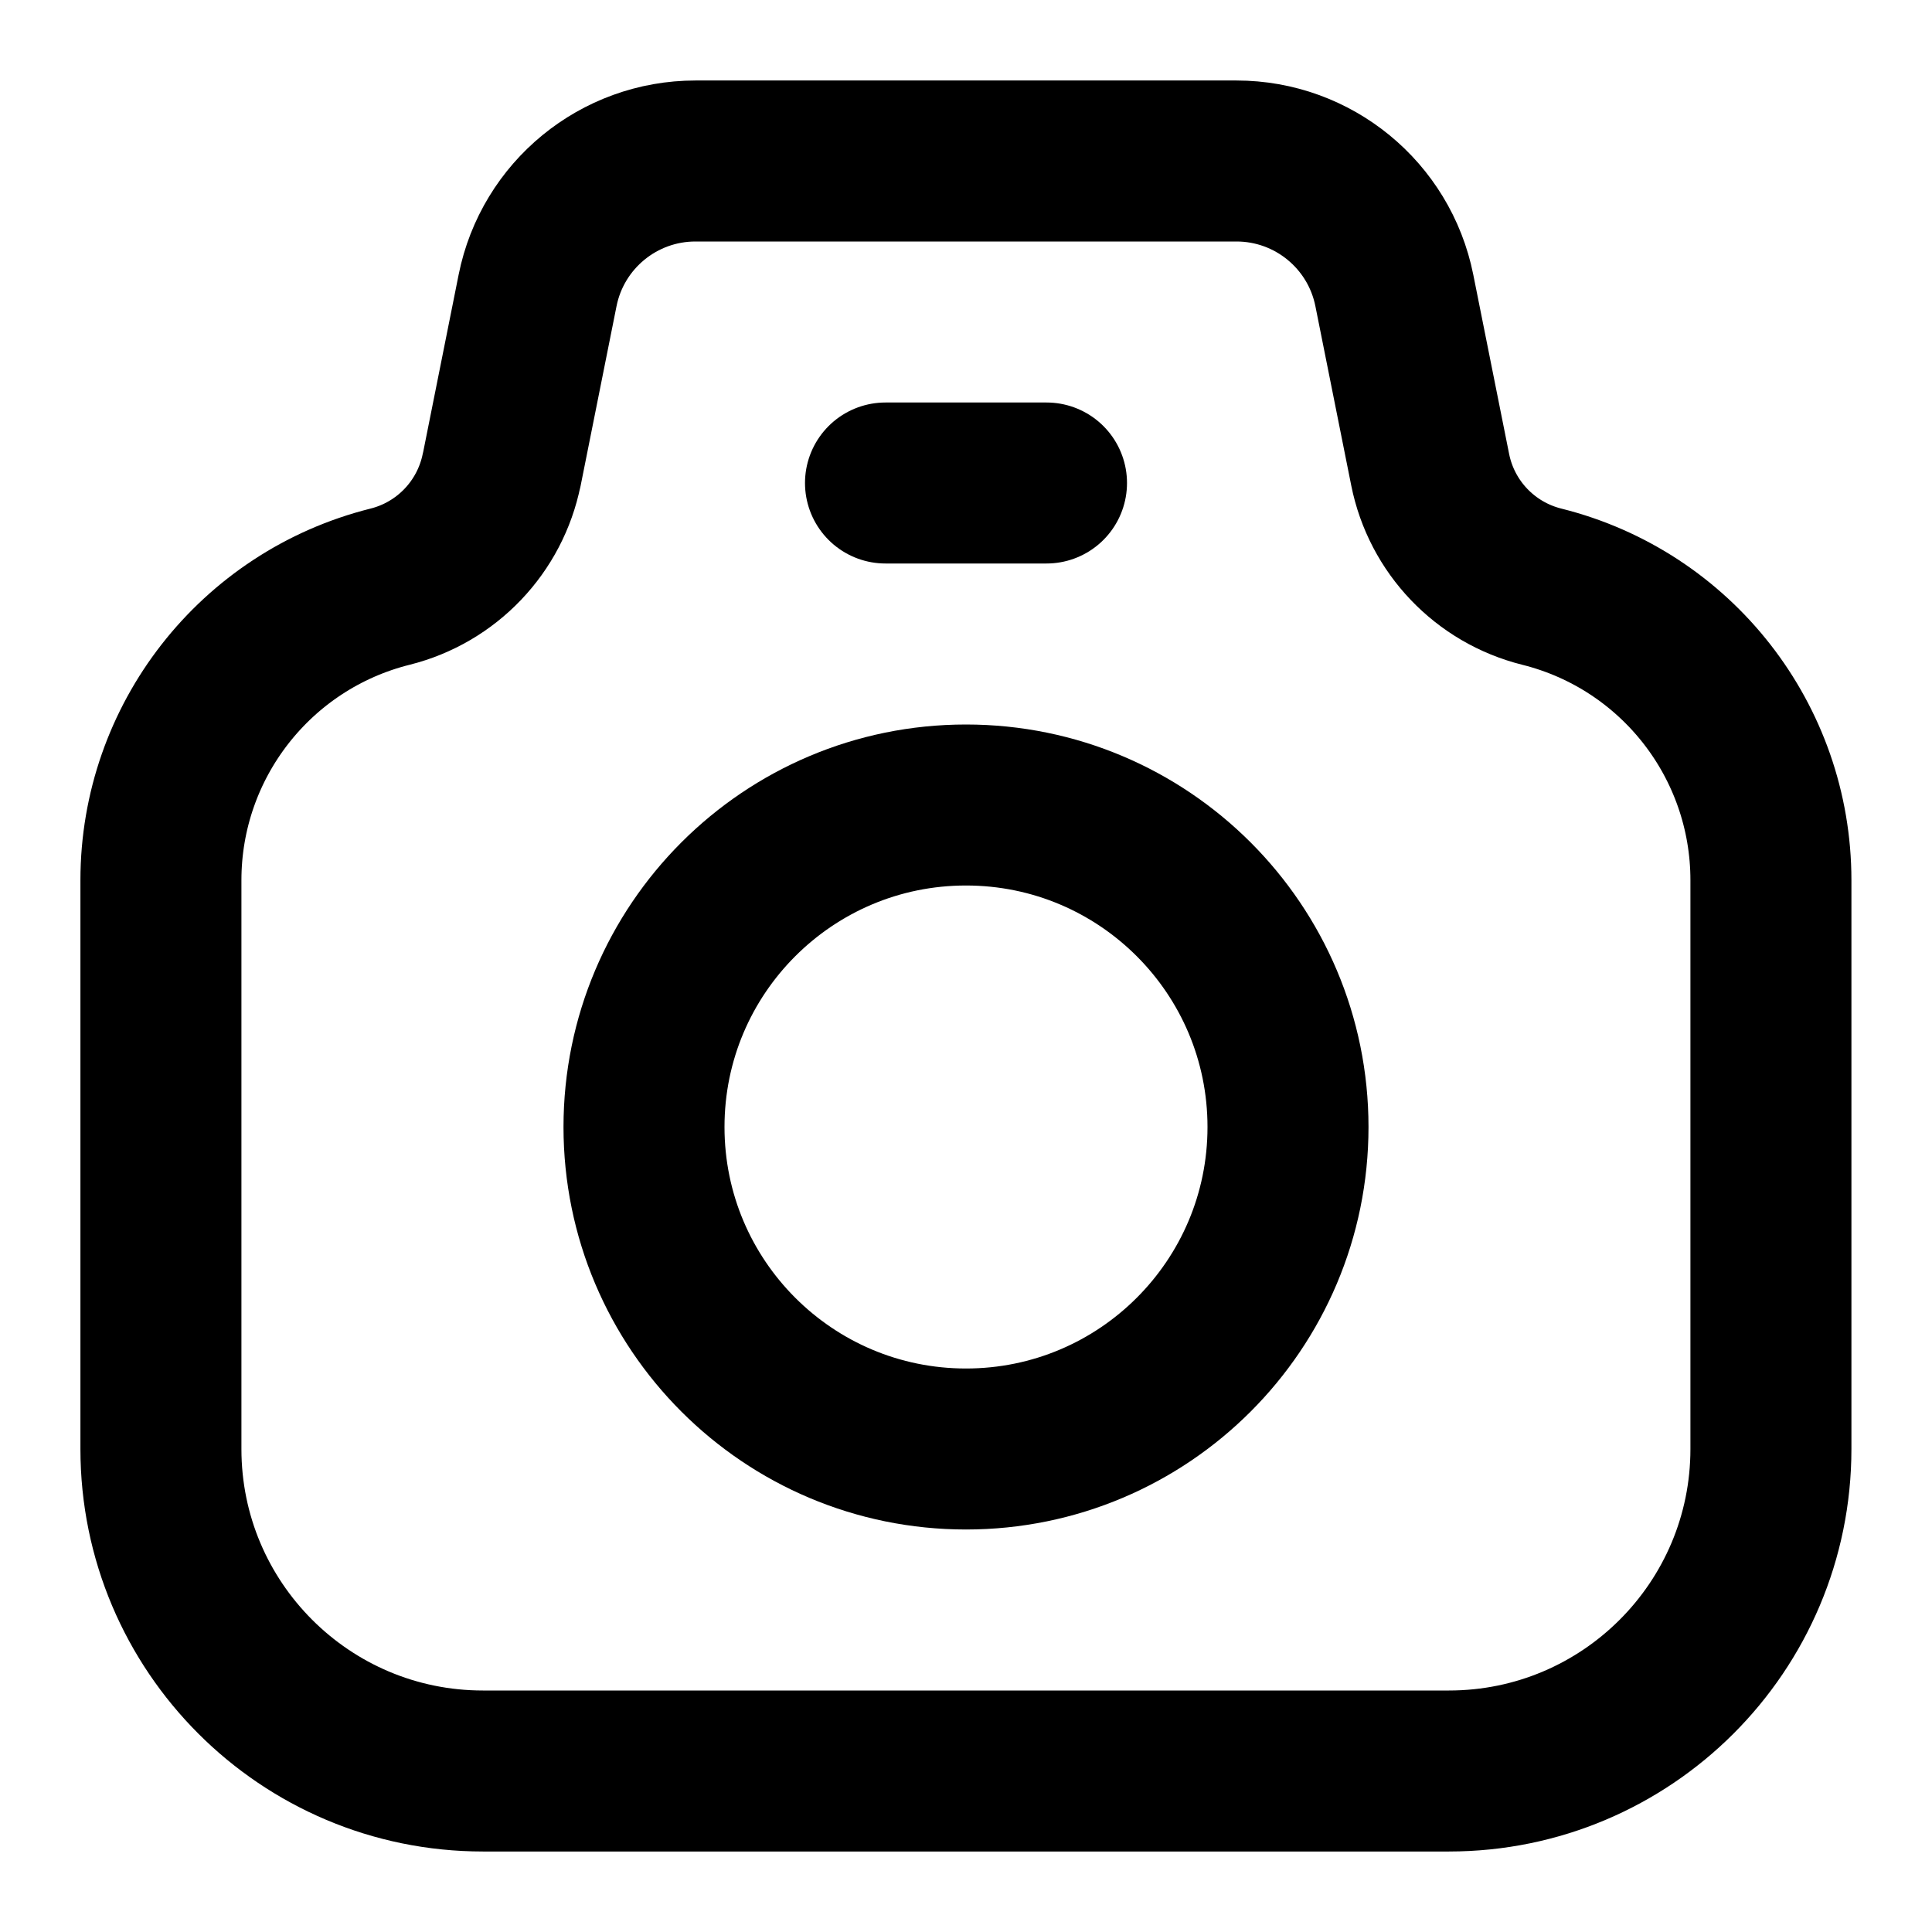
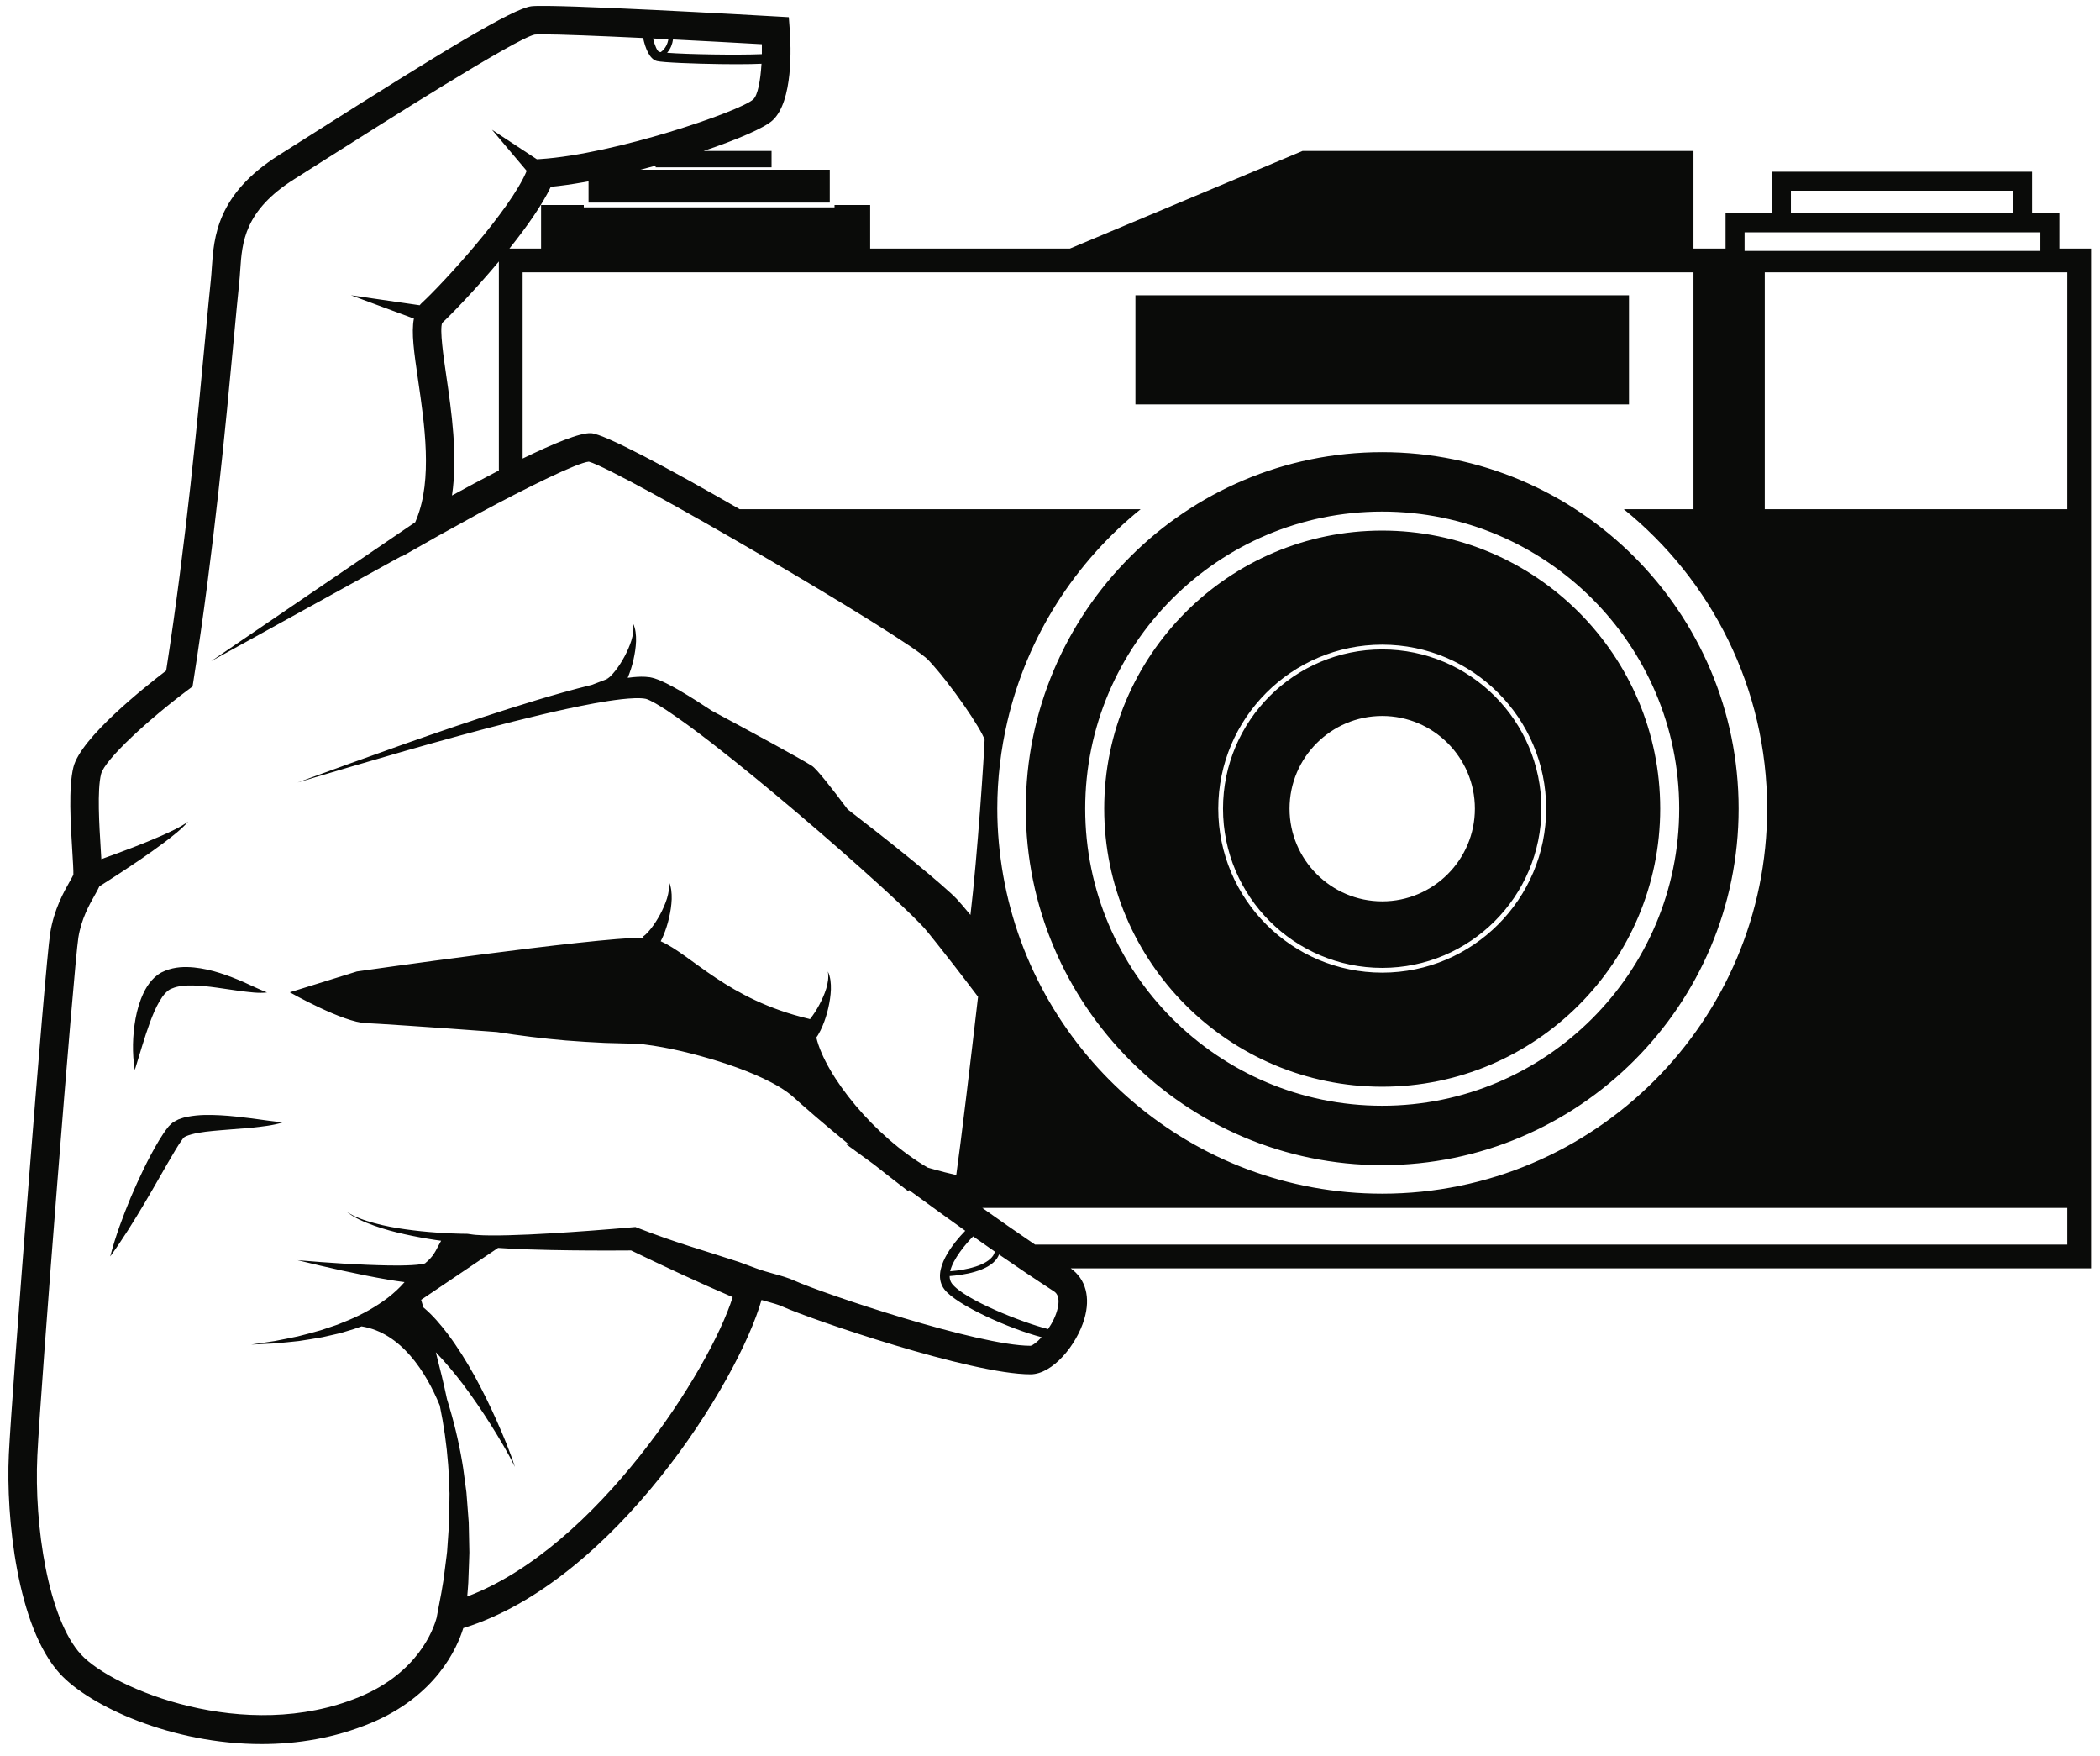
- <svg xmlns="http://www.w3.org/2000/svg" fill="none" height="24" viewBox="0 0 24 24" width="24">
-   <g stroke="#000" stroke-linecap="round" stroke-linejoin="round" stroke-width="2">
-     <path d="m6.233 5.834.445-2.226c.187-.935 1.008-1.608 1.961-1.608h6.721c.953 0 1.774.673 1.961 1.608l.445 2.226c.142.712.682 1.278 1.387 1.454 1.673.418 2.846 1.921 2.846 3.646v7.066c0 2.209-1.791 4-4 4h-12c-2.209 0-4-1.791-4-4v-7.066c0-1.724 1.174-3.227 2.846-3.646.704-.176 1.244-.742 1.387-1.454z" />
-     <circle cx="12" cy="14" r="4" />
-     <path d="m11 6h2" />
+ <svg xmlns="http://www.w3.org/2000/svg" version="1.1" x="0" y="0" width="1250" height="1045" viewBox="0, 0, 1250, 1045">
+   <g id="Layer_1">
+     <path d="M999.535,481.232 C999.535,578.712 920.23,658.025 822.745,658.025 C725.26,658.025 645.953,578.712 645.953,481.232 C645.953,383.75 725.26,304.44 822.745,304.44 C920.23,304.44 999.535,383.75 999.535,481.232 M610.593,481.232 C610.593,598.21 705.765,693.382 822.745,693.382 C939.727,693.382 1034.895,598.21 1034.895,481.232 C1034.895,364.252 939.727,269.082 822.745,269.082 C705.765,269.082 610.593,364.252 610.593,481.232 M920.335,481.232 C920.335,535.042 876.555,578.82 822.745,578.82 C768.932,578.82 725.158,535.042 725.158,481.232 C725.158,427.422 768.932,383.642 822.745,383.642 C876.555,383.642 920.335,427.422 920.335,481.232 M657.268,481.232 C657.268,572.475 731.503,646.71 822.745,646.71 C913.99,646.71 988.222,572.475 988.222,481.232 C988.222,389.987 913.99,315.755 822.745,315.755 C731.503,315.755 657.268,389.987 657.268,481.232 M822.745,536.39 C792.333,536.39 767.585,511.647 767.585,481.232 C767.585,450.817 792.333,426.072 822.745,426.072 C853.16,426.072 877.905,450.817 877.905,481.232 C877.905,511.647 853.16,536.39 822.745,536.39 M727.982,481.232 C727.982,533.482 770.495,575.992 822.745,575.992 C874.995,575.992 917.503,533.482 917.503,481.232 C917.503,428.98 874.995,386.472 822.745,386.472 C770.495,386.472 727.982,428.98 727.982,481.232 M382.865,557.09 L382.902,557.225 C382.89,557.23 382.878,557.24 382.87,557.245 C382.685,557.305 382.522,557.372 382.375,557.455 C382.385,557.325 382.655,557.097 382.865,557.09 M361.647,403.635 L361.682,403.77 C361.677,403.775 361.668,403.785 361.658,403.79 C361.473,403.85 361.305,403.917 361.16,404 C361.17,403.87 361.438,403.642 361.647,403.635 M149.865,665.562 C156.042,666.417 162.107,667.29 168.38,667.925 C162.318,669.802 155.978,670.417 149.777,671.115 L131.303,672.605 C125.283,673.127 119.163,673.64 114.022,675.045 C112.68,675.357 111.668,675.827 110.583,676.217 C110.217,676.477 109.848,676.702 109.452,676.902 C109.188,677.145 109.147,677.382 108.91,677.542 C107.443,679.472 105.81,681.987 104.303,684.547 C98.132,694.855 92.175,705.74 85.853,716.332 C79.505,726.952 73.025,737.542 65.603,747.725 C68.772,735.52 73.163,723.852 77.933,712.345 C82.848,700.875 88.09,689.647 94.628,678.688 C96.305,675.945 98.03,673.245 100.393,670.307 C101.283,669.415 102.24,668.427 103.205,667.76 C104.168,667.21 105.153,666.682 106.135,666.19 C107.97,665.54 109.84,664.857 111.545,664.605 C118.503,663.252 124.853,663.397 131.193,663.71 C137.508,664.03 143.702,664.827 149.865,665.562 M80.217,636.807 C78.61,626.67 78.865,616.4 80.683,606.152 C81.643,601.027 83.062,595.895 85.483,590.83 C86.698,588.295 88.22,585.8 90.268,583.42 C91.31,582.237 92.522,581.13 93.87,580.1 C94.592,579.627 95.33,579.11 96.068,578.712 L98.275,577.712 C104.275,575.277 110.12,575.25 115.505,575.74 C120.905,576.305 126.02,577.485 130.92,579.055 C135.818,580.62 140.545,582.467 145.155,584.5 C149.783,586.555 154.198,588.745 158.952,590.607 C153.792,591.235 148.645,590.39 143.66,589.85 L128.952,587.732 C124.13,587.067 119.382,586.535 114.84,586.45 C110.325,586.36 105.925,586.737 102.663,588.137 L101.443,588.625 C101.08,588.812 100.803,589.027 100.465,589.207 L99.5,589.977 L98.538,590.91 C97.235,592.227 96.058,593.975 94.945,595.847 C92.723,599.622 90.9,603.99 89.24,608.475 C85.93,617.505 83.272,627.062 80.217,636.807 M675.852,175.735 L969.638,175.735 L969.638,240.677 L675.852,240.677 z M1230.547,740.655 L616.093,740.655 C604.9,733.082 594.5,725.81 584.718,718.84 L1230.547,718.84 L1230.547,740.655 z M548.737,693.842 C548.722,693.83 548.71,693.82 548.698,693.815 L548.805,693.862 L548.737,693.842 z M613.41,800.872 L613.352,800.872 C582.43,800.87 490.04,769.897 472.663,762.027 C469.038,760.382 465.035,759.272 460.793,758.095 C457.288,757.122 453.66,756.115 449.91,754.725 L439.77,750.972 C416.423,743.3 403.138,739.86 380.018,730.892 L378.225,730.195 L376.878,730.315 C360.505,731.76 344.027,733.015 327.6,733.987 C319.383,734.455 311.155,734.887 302.965,735.085 C298.87,735.192 294.763,735.267 290.715,735.188 C288.685,735.167 286.658,735.13 284.69,734.972 C282.638,734.917 280.848,734.615 279.01,734.357 L278.342,734.255 C272.242,734.21 266.02,733.92 259.862,733.497 C253.693,733.08 247.538,732.43 241.41,731.575 C235.277,730.737 229.193,729.592 223.215,727.995 C217.277,726.362 211.295,724.44 206.092,720.962 C211.008,724.852 216.908,727.29 222.773,729.417 C228.688,731.512 234.753,733.16 240.878,734.5 C246.995,735.86 253.17,737.01 259.372,737.93 C260.443,738.087 261.513,738.217 262.582,738.37 C259.95,742.825 258.978,746.475 254.383,750.62 C254.005,750.972 253.66,751.222 253.295,751.535 L253.03,751.76 C252.923,751.847 253.092,751.71 253.122,751.71 C253.178,751.657 253.568,751.617 253.37,751.672 C253.098,751.835 252.243,752.097 251.315,752.242 C249.465,752.58 247.288,752.762 245.12,752.88 C240.755,753.12 236.243,753.137 231.725,753.08 C213.61,752.76 195.32,751.487 177.103,749.955 C194.895,754.282 212.728,758.355 230.945,761.527 C234.193,762.077 237.47,762.56 240.79,762.982 L240.67,763.14 L238.478,765.532 C235.432,768.647 232.035,771.557 228.348,774.142 C220.982,779.335 212.765,783.657 204.11,786.977 L200.885,788.295 L197.58,789.417 L190.94,791.632 C186.452,792.92 181.92,794.125 177.363,795.267 C172.762,796.188 168.167,797.225 163.527,798.055 L149.523,800.165 L163.7,799.457 C168.42,799.095 173.128,798.515 177.865,798.05 C182.562,797.357 187.273,796.602 191.975,795.75 L198.978,794.165 L202.482,793.352 L205.94,792.33 C209.07,791.472 212.17,790.442 215.245,789.332 C238.768,793.127 253.533,816.372 261.78,836.43 C264.182,848 265.853,859.692 266.742,871.42 C267.068,875.265 267.12,879.132 267.323,882.977 L267.57,888.745 L267.497,894.525 L267.34,906.055 L266.135,923.295 C265.955,925.202 265.665,927.105 265.432,929.01 L263.967,940.41 C263.225,945.4 262.255,950.352 261.302,955.295 L261.268,955.305 L261.098,956.34 C260.688,958.46 260.285,960.58 259.905,962.697 C257.927,969.977 248.705,995.467 213.9,1009.85 C145.9,1037.943 66.98,1004.915 48.27,984.637 C28.7,963.44 20.245,907.865 22.223,866.332 C24.178,825.207 44.035,574.495 46.64,557.985 C48.4,546.835 53.2,538.355 56.38,532.74 C57.493,530.772 58.425,529.092 59.145,527.505 C67.205,522.385 75.173,517.205 83.05,511.832 C88.132,508.33 93.185,504.8 98.118,501.077 C102.99,497.315 108.005,493.555 112.04,488.902 C107.077,492.48 101.495,494.907 95.97,497.42 C90.413,499.87 84.75,502.117 79.09,504.327 C72.87,506.717 66.608,509.025 60.325,511.272 C60.228,509.5 60.105,507.51 59.96,505.232 C59.09,491.287 57.775,470.212 60.163,460.66 C62.333,451.997 88.68,427.927 111.85,410.595 L114.615,408.525 L115.153,405.115 C127.415,327.062 134.51,251.347 139.202,201.247 C140.432,188.09 141.5,176.725 142.4,168.137 C142.65,165.807 142.815,163.367 142.982,160.832 C144.103,144.207 145.365,125.362 175.26,106.542 C180.555,103.207 186.952,99.15 194.085,94.625 C227.96,73.147 307.283,22.845 318.293,20.577 C319.168,20.48 320.775,20.435 323.025,20.435 C333.215,20.435 356.435,21.365 382.805,22.62 C384.103,28.53 386.54,35.215 391.043,36.337 C394.47,37.195 413.388,37.945 428.948,38.147 C432.497,38.192 435.695,38.215 438.587,38.215 C444.832,38.215 449.603,38.112 453.275,37.942 C452.675,47.997 451.027,56.72 448.367,59.137 C440.467,66.32 365.755,91.842 321.527,94.665 L319.573,94.787 L292.84,77.202 L313.51,101.675 C303.733,125.335 262.758,169.565 251.277,180.087 C250.74,180.577 250.255,181.105 249.807,181.66 L208.923,175.735 L246.365,189.597 C244.743,197.925 246.482,209.897 248.88,226.282 C252.723,252.545 257.503,285.232 247.975,308.785 L247.18,310.757 L125.69,393.447 L239.025,330.925 L238.85,331.36 L260.033,319.347 C260.247,319.225 260.467,319.102 260.68,318.98 L284.69,305.735 L284.68,305.72 C314.772,289.495 343.835,275.302 350.495,274.73 C368.635,279.597 540.555,379.957 552.547,392.745 C566.415,407.542 584.307,434.16 586.073,440.232 C585.865,447.805 581.83,509.752 577.648,544.47 L572.74,538.655 C571.755,537.527 570.93,536.53 569.537,535.027 C568.305,533.717 567.258,532.795 566.122,531.702 C557.405,523.727 548.812,516.75 540.08,509.612 C528.323,500.102 516.468,490.8 504.53,481.62 C495.52,469.565 486.16,457.572 483.302,455.772 C475.612,450.93 445.965,434.897 423.707,422.967 C417.372,418.77 410.94,414.665 404.245,410.755 C401.735,409.327 399.188,407.92 396.505,406.582 C393.675,405.297 391.188,403.885 386.83,403.032 C383.015,402.497 379.978,402.722 376.94,402.972 C375.823,403.08 374.73,403.222 373.635,403.365 C373.635,403.362 373.635,403.362 373.635,403.362 C375.125,399.812 376.237,396.245 377.062,392.615 C377.888,388.992 378.46,385.325 378.603,381.637 C378.688,377.975 378.385,374.14 376.77,370.915 C377.465,374.435 376.77,377.902 375.81,381.187 C374.777,384.482 373.365,387.635 371.76,390.65 C370.158,393.662 368.305,396.55 366.277,399.137 C365.268,400.427 364.203,401.632 363.143,402.635 C362.638,403.102 362.103,403.5 361.682,403.77 L361.73,403.952 C358.832,405.062 355.638,406.285 352.302,407.557 C346.56,408.947 340.888,410.467 335.228,412.037 C324.443,415.057 313.772,418.315 303.143,421.687 C260.652,435.2 218.89,450.497 177.103,465.675 C219.732,453.042 262.345,440.292 305.348,429.422 C316.095,426.715 326.862,424.125 337.647,421.797 C348.415,419.492 359.265,417.35 369.92,416.112 C372.57,415.82 375.207,415.6 377.747,415.512 C380.245,415.427 382.805,415.517 384.48,415.89 C385.59,416.142 388.078,417.387 390.193,418.585 C392.415,419.857 394.652,421.272 396.893,422.725 C405.853,428.685 414.68,435.277 423.385,442.007 C440.795,455.507 457.867,469.61 474.74,483.915 C491.595,498.242 508.28,512.81 524.573,527.647 C532.64,535.052 540.865,542.62 548.122,550.092 C548.943,550.972 549.9,551.975 550.54,552.717 L552.775,555.407 L557.875,561.762 L568.078,574.752 C572.82,580.867 577.518,587.015 582.175,593.177 C577.765,631.255 571.872,680.587 569.2,699.255 C565.525,698.452 560.078,697.102 552.26,694.86 C520.667,676.555 491.385,640.422 485.91,617.42 C486.277,616.915 486.615,616.42 486.923,615.922 C488.01,614.112 488.865,612.34 489.612,610.56 C491.103,607.012 492.21,603.445 493.04,599.815 C493.865,596.192 494.435,592.525 494.578,588.835 C494.66,585.172 494.358,581.34 492.745,578.112 C493.44,581.632 492.745,585.102 491.785,588.39 C490.755,591.682 489.337,594.832 487.733,597.85 C486.135,600.862 484.28,603.752 482.25,606.335 C482.21,606.39 482.163,606.438 482.122,606.492 C481.883,606.42 481.617,606.34 481.307,606.247 C432.927,594.802 411.775,568.25 393.272,560.15 C393.85,559.032 394.383,557.925 394.848,556.817 C396.345,553.265 397.45,549.7 398.28,546.07 C399.105,542.447 399.675,538.78 399.818,535.092 C399.9,531.427 399.598,527.595 397.983,524.37 C398.682,527.887 397.983,531.357 397.027,534.645 C395.992,537.938 394.578,541.09 392.973,544.105 C391.37,547.117 389.522,550.007 387.492,552.592 C386.483,553.882 385.418,555.085 384.358,556.087 C383.85,556.557 383.318,556.952 382.902,557.225 L383.1,557.995 C352.717,557.987 212.458,578.112 212.458,578.112 L172.503,590.515 C172.503,590.515 204.325,608.615 218.118,608.875 C221.033,608.927 254.603,611.08 295.72,614.162 C309.328,616.295 323.015,618.022 336.765,619.18 C344.56,619.812 352.38,620.27 360.198,620.64 L371.943,620.955 L377.768,621.11 C379.515,621.142 381.38,621.325 383.22,621.512 C398.152,623.352 413.23,627.112 427.777,631.615 C435.057,633.912 442.233,636.487 449.158,639.44 C456.027,642.438 462.795,645.767 468.495,649.857 C469.91,650.88 471.228,651.942 472.462,653.04 L476.867,656.98 L485.75,664.715 C491.705,669.82 497.717,674.832 503.777,679.787 C504.372,680.275 504.983,680.75 505.582,681.24 L503.152,680.53 L520.11,692.902 C526.903,698.277 533.727,703.605 540.6,708.87 L541.088,708.205 L543.795,710.18 C553.425,717.21 563.63,724.645 574.562,732.44 C568.172,738.997 553.537,756.08 562.145,767.322 C569.343,776.72 601.263,790.91 620.018,795.772 C617.292,798.75 614.732,800.667 613.41,800.872 M278.108,950.07 C278.353,947.362 278.582,944.652 278.737,941.94 L279.188,929.947 C279.247,927.952 279.367,925.96 279.383,923.962 L279.26,917.965 L279.008,906.002 L278.095,894.072 L277.63,888.122 L276.835,882.197 C276.272,878.257 275.858,874.305 275.165,870.39 C273.02,857.597 269.945,845.005 266.08,832.695 C264.125,823.385 261.733,813.607 259.418,804.727 C265.052,810.595 270.378,816.957 275.438,823.577 C281.247,831.295 286.735,839.332 291.955,847.565 C297.122,855.827 302.21,864.195 306.513,872.987 C303.51,863.642 299.66,854.577 295.695,845.562 C291.673,836.57 287.337,827.685 282.56,818.965 C277.717,810.275 272.46,801.74 266.305,793.56 C262.147,788.142 257.647,782.772 252.012,778.022 C251.175,775.17 250.675,773.527 250.675,773.527 L296.483,742.622 C298.605,742.77 300.725,742.892 302.848,743.007 C311.177,743.47 319.475,743.695 327.78,743.882 C343.753,744.207 359.67,744.262 375.658,744.142 C395.628,753.772 415.612,763.132 436.12,771.927 C422.448,815.32 355.06,921.085 278.108,950.07 M397.835,23.352 C397.38,26.095 396.13,28.962 393.312,31.017 C392.955,30.962 392.64,30.907 392.41,30.85 C391.233,30.555 389.807,27.292 388.705,22.902 C391.723,23.05 394.768,23.2 397.835,23.352 M453.495,32.23 C438.503,32.865 409.033,32.337 397.087,31.41 C399.22,29.03 400.217,26.18 400.608,23.492 C418.793,24.405 437.395,25.402 453.497,26.312 C453.538,28.277 453.538,30.26 453.495,32.23 M296.943,279.985 C287.242,284.977 277.573,290.182 269.04,294.875 C272.578,271.045 268.698,244.49 265.675,223.825 C263.967,212.172 261.652,196.307 263.175,192.202 C268.943,186.83 283.015,172.272 296.943,155.615 L296.943,279.985 z M592.17,744.842 C591.955,745.675 591.643,746.487 591.13,747.25 C587.278,752.955 575.945,755.722 565.573,756.53 C567.263,749.265 574.643,740.43 579.242,735.767 C583.445,738.742 587.727,741.755 592.17,744.842 M629.628,778.295 C628.635,782.855 626.405,787.237 623.87,790.92 C608.542,787.115 573.903,773.365 566.638,763.885 C565.655,762.597 565.265,761.062 565.26,759.392 C572.898,758.825 588.155,756.71 593.475,748.83 C593.968,748.095 594.357,747.335 594.65,746.547 C604.797,753.557 615.56,760.825 627.185,768.385 C628.283,769.1 631.208,771.002 629.628,778.295 M311.09,162.062 L1008.023,162.062 L1008.023,303.025 L966.535,303.025 C1018.533,345.062 1051.868,409.315 1051.868,481.232 C1051.868,607.567 949.083,710.355 822.745,710.355 C709.977,710.355 616.042,628.44 597.148,521.002 C594.875,508.075 593.622,494.8 593.622,481.232 C593.622,463.345 595.75,445.955 599.645,429.235 C611.412,378.737 639.89,334.607 678.955,303.025 L440.272,303.025 C398.305,278.837 360.022,258.367 351.908,257.79 C345.395,257.335 329.193,264.067 311.09,272.885 L311.09,162.062 z M1038.432,138.255 L1214.517,138.255 L1214.517,149.335 L1038.432,149.335 z M1066.01,113.505 L1198.253,113.505 L1198.253,126.942 L1066.01,126.942 z M1050.455,162.062 L1230.547,162.062 L1230.547,303.025 L1050.455,303.025 z M1244.69,147.92 L1225.83,147.92 L1225.83,126.94 L1209.565,126.94 L1209.565,102.19 L1054.698,102.19 L1054.698,126.94 L1027.118,126.94 L1027.118,147.92 L1008.023,147.92 L1008.023,89.82 L775.365,89.82 L636.883,147.92 L517.958,147.92 L517.958,121.99 L496.74,121.99 L496.74,123.405 L347.497,123.405 L347.497,121.99 L322.073,121.99 L322.073,147.92 L303.235,147.92 C313.348,135.277 322.685,122.08 327.86,111.18 C333.967,110.595 340.59,109.642 347.497,108.425 C348.435,108.26 349.378,108.092 350.325,107.917 L350.325,120.575 L493.91,120.575 L493.91,100.987 L381.253,100.987 C384.27,100.207 387.27,99.4 390.255,98.575 L390.255,99.575 L459.26,99.575 L459.26,89.82 L418.86,89.82 C439.008,83.017 454.88,76.152 459.783,71.697 C472.247,60.362 470.818,27.452 470.08,17.637 L469.525,10.227 L462.103,9.8 C448.568,9.025 329.465,2.242 316.418,3.71 C305.497,4.922 263.595,30.452 184.997,80.292 C177.88,84.805 171.497,88.852 166.213,92.18 C129.012,115.605 127.298,141.087 126.048,159.695 C125.893,162.007 125.75,164.235 125.525,166.36 C124.608,175.045 123.543,186.455 122.303,199.665 C117.698,248.83 110.775,322.76 98.91,399.097 C85.978,408.967 48.055,439.12 43.7,456.545 C40.675,468.645 42.033,490.402 43.025,506.29 C43.363,511.692 43.773,518.322 43.67,520.585 C43.278,521.432 42.363,523.047 41.61,524.382 C38.06,530.655 32.118,541.152 29.875,555.34 C26.745,575.172 7.038,828.31 5.268,865.527 C3.493,902.817 10.158,968.375 35.793,996.15 C53.43,1015.252 102.03,1037.902 155.68,1037.9 C176.99,1037.9 199.105,1034.328 220.378,1025.532 C259.535,1009.352 272.108,980.81 275.77,968.882 C365.455,941.26 439.455,822.315 453.283,773.617 C454.307,773.907 455.295,774.185 456.258,774.447 C459.997,775.487 463.23,776.387 465.66,777.487 C482.918,785.302 578.143,817.847 613.357,817.845 L613.435,817.845 C626.56,817.827 640.825,800.5 645.422,784.962 C649.23,772.092 646.27,761.177 637.338,754.797 L1244.69,754.797 L1244.69,147.92" fill="#0A0B09" />
  </g>
</svg>
